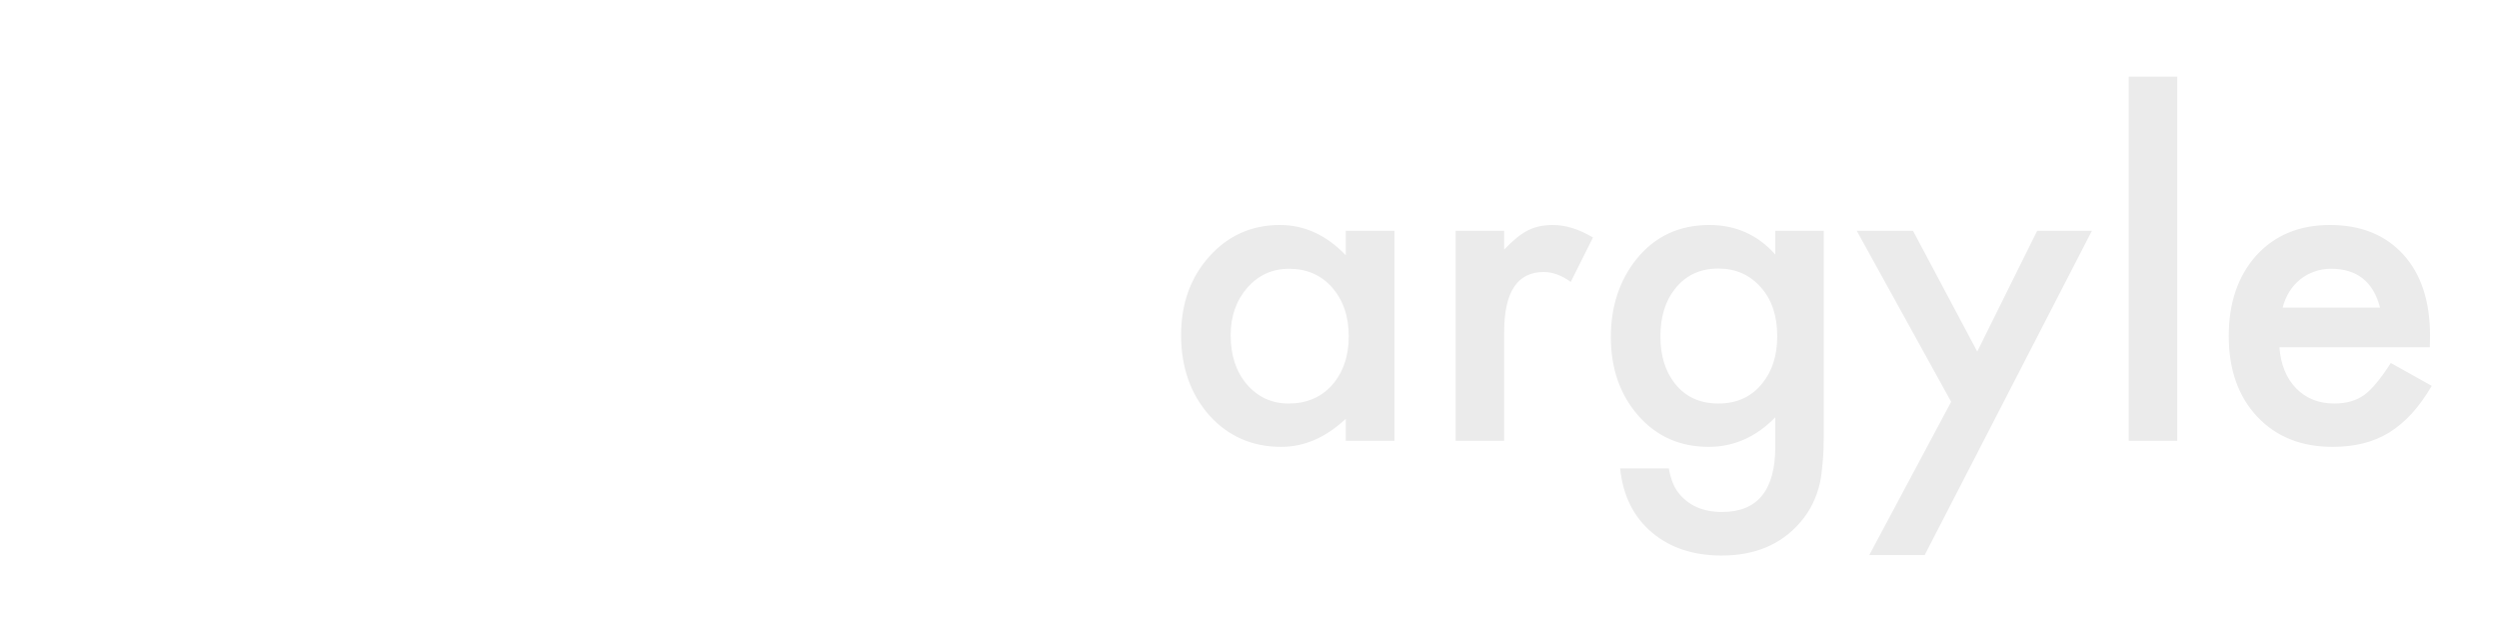
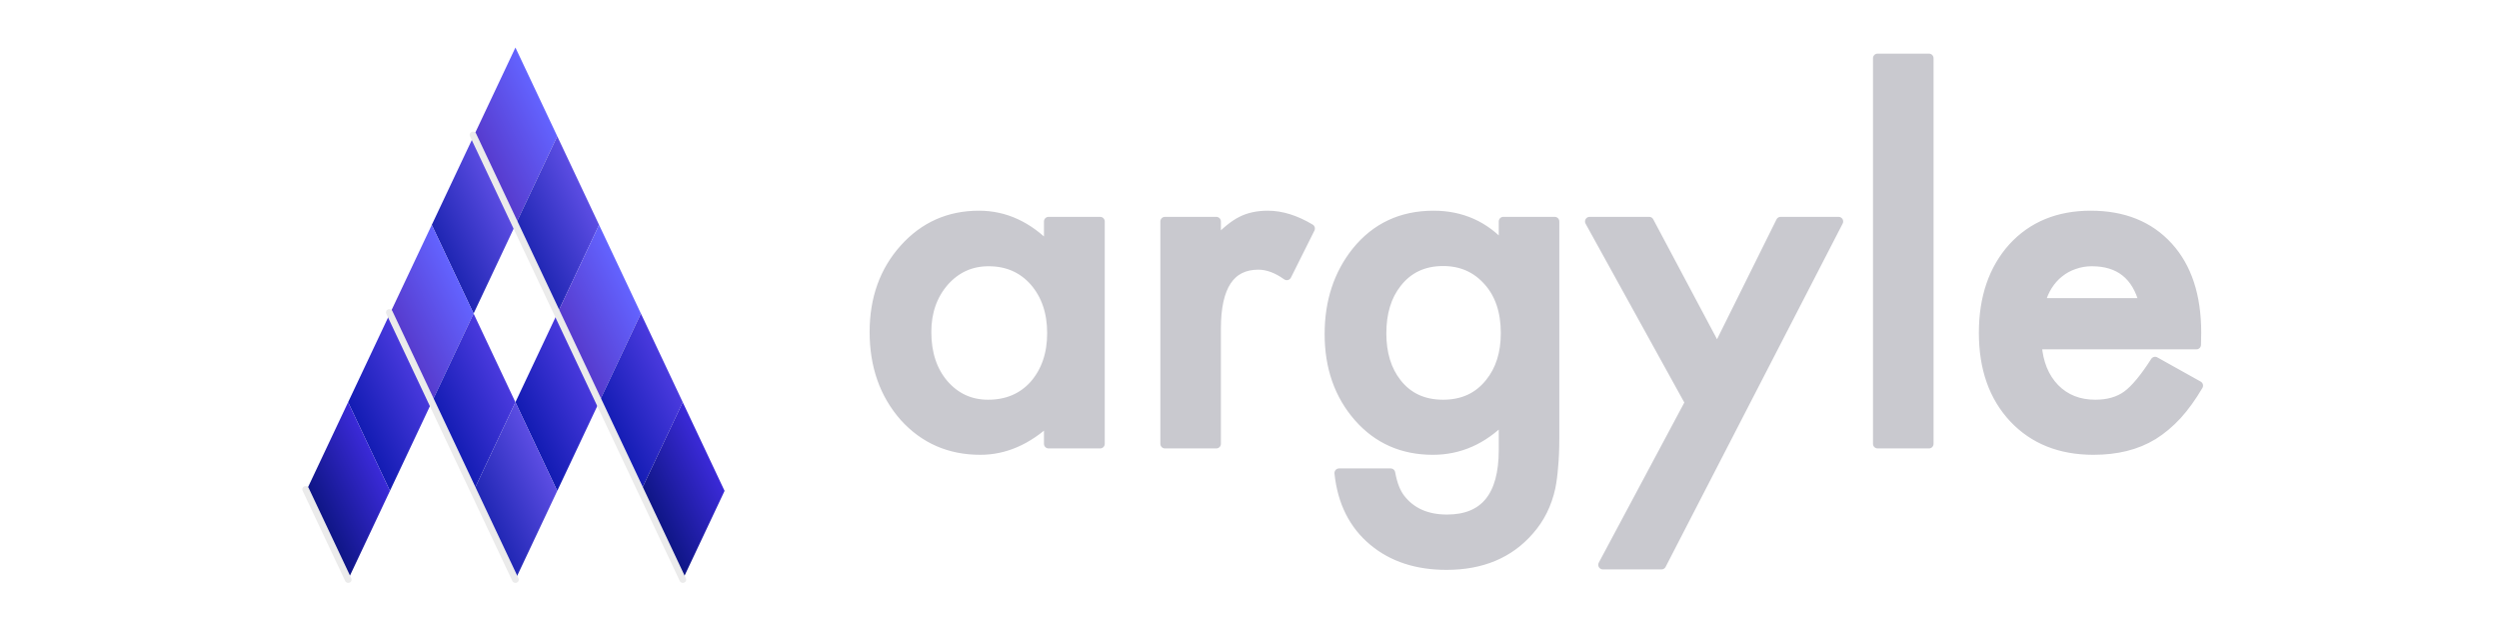
- <svg xmlns="http://www.w3.org/2000/svg" xmlns:xlink="http://www.w3.org/1999/xlink" width="261" height="66" viewBox="0 0 261 66" fill="none" version="1.1" id="svg4">
-   <defs id="defs5">
-     <linearGradient id="gradient-0">
-       <stop stop-color="#6364FF" offset="0" />
-       <stop stop-color="#563ACC" offset="1" />
-     </linearGradient>
-     <linearGradient id="gradient-0-9" gradientUnits="userSpaceOnUse" x1="40.407" y1="97.4" x2="40.407" y2="107.4" gradientTransform="matrix(1, 0, 0, 1, 39.23712, -2.756915)" xlink:href="#gradient-0" />
-     <linearGradient id="gradient-0-10" gradientUnits="userSpaceOnUse" x1="40.407" y1="97.4" x2="40.407" y2="107.4" gradientTransform="matrix(1, 0, 0, 1, 50.20425, -3.010692)" xlink:href="#gradient-0" />
-     <linearGradient id="gradient-0-11" gradientUnits="userSpaceOnUse" x1="40.407" y1="97.4" x2="40.407" y2="107.4" gradientTransform="matrix(1, 0, 0, 1, 38.98334, 8.21022)" xlink:href="#gradient-0" />
-     <linearGradient id="gradient-0-12" gradientUnits="userSpaceOnUse" x1="40.407" y1="97.4" x2="40.407" y2="107.4" gradientTransform="matrix(1, 0, 0, 1, 49.95047, 7.956444)" xlink:href="#gradient-0" />
-   </defs>
+ <svg xmlns="http://www.w3.org/2000/svg" xmlns:xlink="http://www.w3.org/1999/xlink" width="261" height="66" viewBox="0.35 0.29 307.749 66.239" fill="none" version="1.1" id="svg4">
+   <defs id="defs5" />
  <symbol id="logo-symbol-wordmark">
-     <path d="M60.754 14.403C59.814 7.419 53.727 1.916 46.512 0.849C45.294 0.669 40.682 0.013 29.997 0.013H29.918C19.23 0.013 16.937 0.669 15.72 0.849C8.705 1.886 2.299 6.832 0.745 13.898C-0.003 17.378 -0.083 21.237 0.056 24.776C0.254 29.851 0.293 34.918 0.753 39.973C1.072 43.331 1.628 46.661 2.417 49.941C3.894 55.997 9.875 61.037 15.734 63.093C22.008 65.237 28.754 65.593 35.218 64.121C35.929 63.956 36.632 63.764 37.325 63.545C38.897 63.046 40.738 62.487 42.091 61.507C42.11 61.493 42.125 61.475 42.136 61.455C42.147 61.434 42.153 61.412 42.153 61.389V56.49C42.153 56.469 42.148 56.447 42.138 56.428C42.129 56.409 42.115 56.392 42.098 56.379C42.081 56.365 42.061 56.356 42.04 56.351C42.019 56.346 41.997 56.347 41.976 56.351C37.834 57.341 33.59 57.836 29.332 57.829C22.005 57.829 20.034 54.351 19.469 52.904C19.016 51.653 18.727 50.348 18.612 49.022C18.611 49 18.615 48.977 18.624 48.957C18.633 48.937 18.647 48.919 18.664 48.904C18.682 48.89 18.702 48.88 18.724 48.876C18.745 48.871 18.768 48.871 18.79 48.877C22.862 49.859 27.037 50.355 31.227 50.354C32.234 50.354 33.239 50.354 34.246 50.328C38.46 50.209 42.901 49.994 47.047 49.184C47.15 49.164 47.253 49.146 47.342 49.119C53.881 47.864 60.104 43.923 60.736 33.943C60.76 33.55 60.819 29.828 60.819 29.42C60.822 28.035 61.265 19.591 60.754 14.403Z" fill="url(#paint0_linear_89_11)" id="path1" />
-     <path d="M12.344 18.303C12.344 16.267 13.978 14.619 15.997 14.619C18.016 14.619 19.65 16.267 19.65 18.303C19.65 20.34 18.016 21.987 15.997 21.987C13.978 21.987 12.344 20.34 12.344 18.303Z" fill="currentColor" id="path2" />
-     <path d="M66.148 21.468V38.384H59.499V21.974C59.499 18.511 58.058 16.76 55.164 16.76C51.975 16.76 50.367 18.848 50.367 22.96V31.95H43.769V22.96C43.769 18.835 42.174 16.76 38.971 16.76C36.09 16.76 34.637 18.511 34.637 21.974V38.384H28V21.468C28 18.018 28.875 15.268 30.624 13.231C32.437 11.195 34.804 10.157 37.736 10.157C41.132 10.157 43.717 11.48 45.415 14.114L47.074 16.915L48.733 14.114C50.431 11.48 53.004 10.157 56.412 10.157C59.344 10.157 61.711 11.195 63.525 13.231C65.274 15.268 66.148 18.005 66.148 21.468ZM89.03 29.874C90.406 28.409 91.062 26.579 91.062 24.361C91.062 22.143 90.406 20.301 89.03 18.9C87.705 17.434 86.033 16.734 84.001 16.734C81.969 16.734 80.296 17.434 78.972 18.9C77.647 20.301 76.991 22.143 76.991 24.361C76.991 26.579 77.647 28.422 78.972 29.874C80.296 31.275 81.969 31.989 84.001 31.989C86.033 31.989 87.705 31.288 89.03 29.874ZM91.062 10.832H97.609V37.891H91.062V34.7C89.081 37.346 86.342 38.656 82.779 38.656C79.216 38.656 76.477 37.307 74.046 34.544C71.653 31.781 70.444 28.37 70.444 24.374C70.444 20.379 71.666 17.019 74.046 14.256C76.489 11.493 79.383 10.092 82.779 10.092C86.174 10.092 89.081 11.389 91.062 14.036V10.845V10.832ZM119.654 23.868C121.583 25.334 122.548 27.384 122.496 29.978C122.496 32.741 121.532 34.907 119.551 36.412C117.57 37.878 115.178 38.63 112.284 38.63C107.049 38.63 103.499 36.464 101.621 32.196L107.306 28.785C108.065 31.107 109.737 32.3 112.284 32.3C114.625 32.3 115.782 31.548 115.782 29.978C115.782 28.837 114.265 27.812 111.165 27.008C109.995 26.683 109.03 26.359 108.271 26.087C107.204 25.659 106.29 25.166 105.532 24.569C103.654 23.103 102.689 21.157 102.689 18.667C102.689 16.02 103.602 13.906 105.429 12.388C107.306 10.819 109.596 10.066 112.335 10.066C116.709 10.066 119.898 11.96 121.982 15.8L116.4 19.043C115.59 17.201 114.213 16.28 112.335 16.28C110.355 16.28 109.39 17.032 109.39 18.498C109.39 19.64 110.908 20.664 114.008 21.468C116.4 22.013 118.278 22.818 119.641 23.855L119.654 23.868ZM140.477 17.538H134.741V28.798C134.741 30.147 135.255 30.964 136.22 31.34C136.927 31.613 138.355 31.665 140.49 31.561V37.891C136.079 38.436 132.876 37.995 130.998 36.542C129.12 35.141 128.207 32.534 128.207 28.811V17.538H123.795V10.832H128.207V5.37L134.754 3.256V10.832H140.49V17.538H140.477ZM161.352 29.719C162.677 28.318 163.333 26.528 163.333 24.361C163.333 22.195 162.677 20.418 161.352 19.004C160.027 17.603 158.407 16.889 156.426 16.889C154.445 16.889 152.825 17.59 151.5 19.004C150.227 20.47 149.571 22.247 149.571 24.361C149.571 26.476 150.227 28.253 151.5 29.719C152.825 31.12 154.445 31.833 156.426 31.833C158.407 31.833 160.027 31.133 161.352 29.719ZM146.883 34.531C144.297 31.768 143.024 28.422 143.024 24.361C143.024 20.301 144.297 17.006 146.883 14.243C149.468 11.48 152.67 10.079 156.426 10.079C160.182 10.079 163.384 11.48 165.97 14.243C168.555 17.006 169.88 20.418 169.88 24.361C169.88 28.305 168.555 31.768 165.97 34.531C163.384 37.294 160.233 38.643 156.426 38.643C152.619 38.643 149.468 37.294 146.883 34.531ZM191.771 29.874C193.095 28.409 193.751 26.579 193.751 24.361C193.751 22.143 193.095 20.301 191.771 18.9C190.446 17.434 188.774 16.734 186.742 16.734C184.709 16.734 183.037 17.434 181.661 18.9C180.336 20.301 179.68 22.143 179.68 24.361C179.68 26.579 180.336 28.422 181.661 29.874C183.037 31.275 184.761 31.989 186.742 31.989C188.722 31.989 190.446 31.288 191.771 29.874ZM193.751 0H200.298V37.891H193.751V34.7C191.822 37.346 189.082 38.656 185.52 38.656C181.957 38.656 179.179 37.307 176.735 34.544C174.343 31.781 173.134 28.37 173.134 24.374C173.134 20.379 174.356 17.019 176.735 14.256C179.166 11.493 182.111 10.092 185.52 10.092C188.928 10.092 191.822 11.389 193.751 14.036V0.013V0ZM223.308 29.706C224.633 28.305 225.289 26.515 225.289 24.348C225.289 22.182 224.633 20.405 223.308 18.991C221.983 17.59 220.363 16.877 218.382 16.877C216.401 16.877 214.78 17.577 213.456 18.991C212.182 20.457 211.526 22.234 211.526 24.348C211.526 26.463 212.182 28.24 213.456 29.706C214.78 31.107 216.401 31.82 218.382 31.82C220.363 31.82 221.983 31.12 223.308 29.706ZM208.838 34.518C206.253 31.755 204.98 28.409 204.98 24.348C204.98 20.288 206.253 16.993 208.838 14.23C211.424 11.467 214.626 10.066 218.382 10.066C222.137 10.066 225.34 11.467 227.925 14.23C230.511 16.993 231.835 20.405 231.835 24.348C231.835 28.292 230.511 31.755 227.925 34.518C225.34 37.281 222.189 38.63 218.382 38.63C214.575 38.63 211.424 37.281 208.838 34.518ZM260.17 21.261V37.878H253.623V22.13C253.623 20.34 253.173 18.991 252.247 17.966C251.385 17.045 250.164 16.565 248.594 16.565C244.89 16.565 243.012 18.783 243.012 23.272V37.878H236.466V10.832H243.012V13.867C244.581 11.325 247.077 10.079 250.575 10.079C253.366 10.079 255.656 11.052 257.431 13.05C259.257 15.047 260.17 17.759 260.17 21.274" fill="currentColor" id="path3" />
-     <defs id="defs4">
-       <linearGradient id="paint0_linear_89_11" x1="30.5" y1="0.013" x2="30.5" y2="65.013" gradientUnits="userSpaceOnUse">
-         <stop stop-color="#6364FF" id="stop3" />
-         <stop offset="1" stop-color="#563ACC" id="stop4" />
+     <g transform="matrix(0.941583, 0, 0, 0.904306, -18.14024, 23.54641)" style="">
+       <rect x="-251.294" y="576.865" width="11.677" height="8.781" transform="matrix(0.412848, 0.9108, -0.548968, 1.211099, 493.134, -495.1933)" fill="url(#gradient-1-74)" />
+       <rect x="-239.617" y="576.865" width="11.677" height="8.781" transform="matrix(0.412848, 0.9108, -0.548968, 1.211099, 493.134, -495.1933)" fill="url(#gradient-0-65)" />
+       <rect x="-227.941" y="576.865" width="11.677" height="8.781" transform="matrix(0.412848, 0.9108, -0.548968, 1.211099, 493.134, -495.1933)" fill="url(#gradient-1-75)" />
+       <rect x="-216.264" y="576.865" width="11.677" height="8.781" fill="url(#gradient-106-90)" transform="matrix(0.412848, 0.9108, -0.548968, 1.211099, 493.134, -495.1933)" />
+       <rect x="-204.588" y="576.865" width="11.677" height="8.781" transform="matrix(0.412848, 0.9108, -0.548968, 1.211099, 493.134, -495.1933)" fill="url(#gradient-99-42)" />
+       <rect x="-251.294" y="585.647" width="11.677" height="8.781" transform="matrix(0.412848, 0.9108, -0.548968, 1.211099, 493.134, -495.1933)" fill="url(#gradient-0-66)" />
+       <rect x="-227.941" y="585.647" width="11.677" height="8.781" fill="url(#gradient-106-91)" transform="matrix(0.412848, 0.9108, -0.548968, 1.211099, 493.134, -495.1933)" />
+       <rect x="-251.294" y="594.428" width="11.677" height="8.781" transform="matrix(0.412848, 0.9108, -0.548968, 1.211099, 493.134, -495.1933)" fill="url(#gradient-1-76)" />
+       <rect x="-239.617" y="594.428" width="11.677" height="8.781" fill="url(#gradient-106-92)" transform="matrix(0.412848, 0.9108, -0.548968, 1.211099, 493.134, -495.1933)" />
+       <rect x="-227.941" y="594.428" width="11.677" height="8.781" transform="matrix(0.412848, 0.9108, -0.548968, 1.211099, 493.134, -495.1933)" fill="url(#gradient-0-67)" />
+       <rect x="-251.294" y="603.209" width="11.677" height="8.781" fill="url(#gradient-106-93)" transform="matrix(0.412848, 0.9108, -0.548968, 1.211099, 493.134, -495.1933)" />
+       <rect x="-251.294" y="611.991" width="11.677" height="8.781" transform="matrix(0.412848, 0.9108, -0.548968, 1.211099, 493.134, -495.1933)" fill="url(#gradient-99-45)" />
+       <line style="fill: rgb(216, 216, 216); stroke-linecap: round; stroke: rgb(235, 235, 235); stroke-width: 0.774px;" x1="67.82" y1="-14.957" x2="92.001" y2="38.394" />
+       <line style="fill: rgb(216, 216, 216); stroke-linecap: round; stroke: rgb(235, 235, 235); stroke-width: 0.774px;" x1="58.175" y1="6.333" x2="72.706" y2="38.394" />
+       <line style="fill: rgb(216, 216, 216); stroke-linecap: round; stroke: rgb(235, 235, 235); stroke-width: 0.774px;" x1="48.53" y1="27.56" x2="53.441" y2="38.394" />
+     </g>
+     <path d="M 108.173 19.412 L 113.77 19.412 L 113.77 43.531 L 108.173 43.531 L 108.173 41.006 C 105.878 43.152 103.411 44.224 100.769 44.224 C 97.435 44.224 94.678 43.02 92.499 40.61 C 90.336 38.15 89.255 35.08 89.255 31.398 C 89.255 27.783 90.336 24.77 92.499 22.359 C 94.662 19.949 97.369 18.745 100.621 18.745 C 103.427 18.745 105.945 19.9 108.173 22.211 L 108.173 19.412 Z M 94.95 31.398 C 94.95 33.709 95.569 35.591 96.807 37.043 C 98.079 38.513 99.68 39.248 101.611 39.248 C 103.675 39.248 105.342 38.538 106.613 37.118 C 107.885 35.648 108.52 33.784 108.52 31.522 C 108.52 29.26 107.885 27.394 106.613 25.926 C 105.342 24.489 103.691 23.771 101.66 23.771 C 99.746 23.771 98.145 24.497 96.856 25.95 C 95.586 27.42 94.95 29.235 94.95 31.398 Z M 120.802 19.412 L 126.373 19.412 L 126.373 21.567 C 127.396 20.494 128.305 19.76 129.097 19.363 C 129.906 18.95 130.864 18.745 131.969 18.745 C 133.439 18.745 134.974 19.223 136.575 20.18 L 134.025 25.281 C 132.968 24.522 131.936 24.143 130.93 24.143 C 127.893 24.143 126.373 26.437 126.373 31.027 L 126.373 43.531 L 120.802 43.531 L 120.802 19.412 Z M 163.096 42.961 C 163.096 44.101 163.055 45.1 162.972 45.958 C 162.906 46.833 162.806 47.6 162.674 48.26 C 162.278 50.077 161.503 51.637 160.347 52.941 C 158.168 55.451 155.172 56.705 151.358 56.705 C 148.139 56.705 145.49 55.838 143.41 54.105 C 141.264 52.322 140.025 49.853 139.695 46.701 L 145.292 46.701 C 145.507 47.89 145.861 48.806 146.356 49.45 C 147.512 50.951 149.196 51.703 151.407 51.703 C 155.485 51.703 157.524 49.202 157.524 44.2 L 157.524 40.832 C 155.312 43.093 152.762 44.224 149.873 44.224 C 146.588 44.224 143.896 43.036 141.801 40.659 C 139.687 38.249 138.63 35.236 138.63 31.621 C 138.63 28.104 139.613 25.116 141.577 22.657 C 143.691 20.048 146.48 18.745 149.947 18.745 C 152.985 18.745 155.511 19.876 157.524 22.137 L 157.524 19.412 L 163.096 19.412 L 163.096 42.961 Z M 157.747 31.522 C 157.747 29.178 157.12 27.304 155.865 25.901 C 154.594 24.464 152.968 23.747 150.987 23.747 C 148.874 23.747 147.206 24.531 145.985 26.099 C 144.879 27.502 144.326 29.317 144.326 31.546 C 144.326 33.742 144.879 35.542 145.985 36.944 C 147.19 38.48 148.858 39.248 150.987 39.248 C 153.117 39.248 154.8 38.472 156.039 36.92 C 157.177 35.516 157.747 33.718 157.747 31.522 Z M 177.73 39.05 L 166.884 19.412 L 173.347 19.412 L 180.726 33.28 L 187.611 19.412 L 193.9 19.412 L 174.685 56.655 L 168.321 56.655 L 177.73 39.05 Z M 203.706 1.708 L 203.706 43.531 L 198.134 43.531 L 198.134 1.708 L 203.706 1.708 Z M 232.727 32.785 L 215.443 32.785 C 215.592 34.766 216.235 36.342 217.374 37.514 C 218.514 38.67 219.974 39.248 221.758 39.248 C 223.144 39.248 224.291 38.918 225.2 38.257 C 226.091 37.596 227.106 36.375 228.245 34.592 L 232.95 37.217 C 232.224 38.455 231.456 39.519 230.647 40.412 C 229.838 41.286 228.972 42.012 228.047 42.591 C 227.123 43.152 226.124 43.564 225.05 43.828 C 223.978 44.092 222.814 44.224 221.56 44.224 C 217.96 44.224 215.071 43.069 212.892 40.758 C 210.713 38.43 209.624 35.344 209.624 31.497 C 209.624 27.684 210.68 24.597 212.793 22.236 C 214.923 19.909 217.746 18.745 221.262 18.745 C 224.811 18.745 227.618 19.876 229.681 22.137 C 231.729 24.381 232.752 27.493 232.752 31.472 L 232.727 32.785 Z M 227.007 28.228 C 226.231 25.257 224.357 23.771 221.386 23.771 C 220.709 23.771 220.073 23.879 219.479 24.093 C 218.885 24.291 218.34 24.588 217.845 24.984 C 217.366 25.364 216.954 25.827 216.607 26.371 C 216.261 26.916 215.996 27.535 215.814 28.228 L 227.007 28.228 Z" id="text21" fill="#c9c9cf" stroke="#c9c9cf" stroke-linejoin="round" aria-label="argyle" style="" />
+     <defs id="defs6">
+       <linearGradient id="gradient-1-74" gradientUnits="userSpaceOnUse" x1="-210.212" y1="656.925" x2="-210.212" y2="666.925" gradientTransform="matrix(1.167657, 0, 0, 0.87813, 0, 0)" xlink:href="#gradient-1" />
+       <linearGradient id="gradient-1">
+         <stop stop-color="#6363ff" offset="0" />
+         <stop stop-color="#563acc" offset="1" />
      </linearGradient>
+       <linearGradient id="gradient-0-65" gradientUnits="userSpaceOnUse" x1="-200.212" y1="656.925" x2="-200.212" y2="666.925" gradientTransform="matrix(1.167657, 0, 0, 0.87813, 0, 0)" xlink:href="#gradient-0" />
+       <linearGradient id="gradient-0">
+         <stop stop-color="#5c4de3" offset="0" />
+         <stop stop-color="#1f26b3" offset="1" />
+       </linearGradient>
+       <linearGradient id="gradient-1-75" gradientUnits="userSpaceOnUse" x1="-190.212" y1="656.925" x2="-190.212" y2="666.925" gradientTransform="matrix(1.167657, 0, 0, 0.87813, 0, 0)" xlink:href="#gradient-1" />
+       <linearGradient id="gradient-106-90" gradientUnits="userSpaceOnUse" x1="-180.212" y1="656.925" x2="-180.212" y2="666.925" gradientTransform="matrix(1.167657, 0, 0, 0.87813, 0, 0)" xlink:href="#gradient-106" />
+       <linearGradient id="gradient-106">
+         <stop stop-color="#4a3ade" offset="0" />
+         <stop stop-color="#131cb3" offset="1" />
+       </linearGradient>
+       <linearGradient id="gradient-99-42" gradientUnits="userSpaceOnUse" x1="-170.212" y1="656.925" x2="-170.212" y2="666.925" gradientTransform="matrix(1.167657, 0, 0, 0.87813, 0, 0)" xlink:href="#gradient-99" />
+       <linearGradient id="gradient-99">
+         <stop stop-color="#3b2ad8" offset="0" />
+         <stop stop-color="#0d1583" offset="1" />
+       </linearGradient>
+       <linearGradient id="gradient-0-66" gradientUnits="userSpaceOnUse" x1="-210.212" y1="666.925" x2="-210.212" y2="676.925" gradientTransform="matrix(1.167657, 0, 0, 0.87813, 0, 0)" xlink:href="#gradient-0" />
+       <linearGradient id="gradient-106-91" gradientUnits="userSpaceOnUse" x1="-190.212" y1="666.925" x2="-190.212" y2="676.925" gradientTransform="matrix(1.167657, 0, 0, 0.87813, 0, 0)" xlink:href="#gradient-106" />
+       <linearGradient id="gradient-1-76" gradientUnits="userSpaceOnUse" x1="-210.212" y1="676.925" x2="-210.212" y2="686.925" gradientTransform="matrix(1.167657, 0, 0, 0.87813, 0, 0)" xlink:href="#gradient-1" />
+       <linearGradient id="gradient-106-92" gradientUnits="userSpaceOnUse" x1="-200.212" y1="676.925" x2="-200.212" y2="686.925" gradientTransform="matrix(1.167657, 0, 0, 0.87813, 0, 0)" xlink:href="#gradient-106" />
+       <linearGradient id="gradient-0-67" gradientUnits="userSpaceOnUse" x1="-190.212" y1="676.925" x2="-190.212" y2="686.925" gradientTransform="matrix(1.167657, 0, 0, 0.87813, 0, 0)" xlink:href="#gradient-0" />
+       <linearGradient id="gradient-106-93" gradientUnits="userSpaceOnUse" x1="-210.212" y1="686.925" x2="-210.212" y2="696.925" gradientTransform="matrix(1.167657, 0, 0, 0.87813, 0, 0)" xlink:href="#gradient-106" />
+       <linearGradient id="gradient-99-45" gradientUnits="userSpaceOnUse" x1="-210.212" y1="696.925" x2="-210.212" y2="706.925" gradientTransform="matrix(1.167657, 0, 0, 0.87813, 0, 0)" xlink:href="#gradient-99" />
    </defs>
  </symbol>
-   <path d="M 140.553 24.097 L 145.64 24.097 L 145.64 46.022 L 140.553 46.022 L 140.553 43.726 C 138.467 45.676 136.224 46.652 133.823 46.652 C 130.791 46.652 128.285 45.556 126.304 43.365 C 124.338 41.129 123.356 38.338 123.356 34.992 C 123.356 31.705 124.338 28.967 126.304 26.776 C 128.27 24.585 130.731 23.489 133.688 23.489 C 136.239 23.489 138.527 24.54 140.553 26.641 L 140.553 24.097 Z M 128.533 34.992 C 128.533 37.093 129.096 38.803 130.221 40.124 C 131.377 41.46 132.832 42.127 134.588 42.127 C 136.464 42.127 137.979 41.482 139.135 40.192 C 140.29 38.856 140.868 37.16 140.868 35.104 C 140.868 33.048 140.29 31.353 139.135 30.017 C 137.979 28.712 136.479 28.059 134.633 28.059 C 132.892 28.059 131.437 28.719 130.266 30.04 C 129.111 31.375 128.533 33.026 128.533 34.992 Z M 152.033 24.097 L 157.098 24.097 L 157.098 26.055 C 158.028 25.08 158.853 24.412 159.574 24.052 C 160.309 23.677 161.179 23.489 162.185 23.489 C 163.52 23.489 164.916 23.925 166.372 24.795 L 164.053 29.432 C 163.093 28.742 162.155 28.396 161.239 28.396 C 158.478 28.396 157.098 30.482 157.098 34.654 L 157.098 46.022 L 152.033 46.022 L 152.033 24.097 Z M 190.48 45.504 C 190.48 46.539 190.442 47.447 190.367 48.228 C 190.307 49.023 190.217 49.721 190.097 50.321 C 189.737 51.972 189.032 53.39 187.981 54.575 C 186 56.856 183.277 57.997 179.81 57.997 C 176.884 57.997 174.475 57.209 172.584 55.633 C 170.634 54.013 169.508 51.769 169.208 48.903 L 174.295 48.903 C 174.49 49.983 174.813 50.816 175.263 51.401 C 176.314 52.767 177.844 53.45 179.855 53.45 C 183.562 53.45 185.415 51.176 185.415 46.629 L 185.415 43.568 C 183.404 45.624 181.086 46.652 178.459 46.652 C 175.473 46.652 173.027 45.571 171.121 43.41 C 169.2 41.22 168.24 38.481 168.24 35.194 C 168.24 31.998 169.133 29.282 170.919 27.046 C 172.84 24.675 175.376 23.489 178.527 23.489 C 181.288 23.489 183.584 24.517 185.415 26.573 L 185.415 24.097 L 190.48 24.097 L 190.48 45.504 Z M 185.618 35.104 C 185.618 32.973 185.047 31.27 183.907 29.995 C 182.751 28.689 181.273 28.036 179.472 28.036 C 177.552 28.036 176.036 28.749 174.925 30.175 C 173.92 31.45 173.417 33.101 173.417 35.127 C 173.417 37.123 173.92 38.758 174.925 40.034 C 176.021 41.43 177.537 42.127 179.472 42.127 C 181.408 42.127 182.939 41.422 184.064 40.012 C 185.1 38.736 185.618 37.1 185.618 35.104 Z M 203.783 41.947 L 193.924 24.097 L 199.799 24.097 L 206.507 36.703 L 212.764 24.097 L 218.482 24.097 L 201.014 57.952 L 195.229 57.952 L 203.783 41.947 Z M 227.396 8.003 L 227.396 46.022 L 222.331 46.022 L 222.331 8.003 L 227.396 8.003 Z M 253.777 36.252 L 238.065 36.252 C 238.2 38.053 238.786 39.486 239.821 40.552 C 240.857 41.602 242.185 42.127 243.805 42.127 C 245.066 42.127 246.109 41.827 246.934 41.227 C 247.745 40.627 248.667 39.516 249.703 37.896 L 253.98 40.282 C 253.319 41.407 252.622 42.375 251.886 43.185 C 251.151 43.981 250.363 44.641 249.523 45.166 C 248.682 45.676 247.775 46.052 246.799 46.292 C 245.824 46.532 244.766 46.652 243.625 46.652 C 240.354 46.652 237.728 45.601 235.747 43.501 C 233.766 41.385 232.776 38.578 232.776 35.082 C 232.776 31.615 233.736 28.809 235.657 26.663 C 237.593 24.547 240.159 23.489 243.355 23.489 C 246.582 23.489 249.133 24.517 251.008 26.573 C 252.869 28.614 253.8 31.443 253.8 35.059 L 253.777 36.252 Z M 248.577 32.111 C 247.872 29.409 246.169 28.059 243.468 28.059 C 242.852 28.059 242.275 28.156 241.734 28.351 C 241.194 28.532 240.699 28.802 240.249 29.162 C 239.814 29.507 239.438 29.927 239.123 30.422 C 238.808 30.918 238.568 31.48 238.403 32.111 L 248.577 32.111 Z" id="text19" fill="#ebebeb" aria-label="argyle" />
-   <g style="transform-origin: 42.282px 30.365px;" transform="matrix(0, -2.027412, 3.469915, 0, 14.25186, 2.634686)">
-     <g transform="matrix(0.707107, 0.707107, -0.707107, 0.707107, -42.71835, -74.63487)" style="transform-origin: 85px 105px;">
-       <rect x="74.643" y="94.643" width="10" height="10" style="fill: url('#gradient-0-9');" />
-       <rect x="85.61" y="94.39" width="10" height="10" style="fill: url('#gradient-0-10');" />
-       <rect x="74.39" y="105.61" width="10" height="10" style="fill: url('#gradient-0-11');" />
-       <rect x="85.357" y="105.357" width="10" height="10" style="fill: url('#gradient-0-12');" />
-       <polyline style="fill: rgb(216, 216, 216); stroke: rgb(228, 228, 228); stroke-width: 0.25px; stroke-linecap: round;" points="71.643 99.662 97.643 99.643" />
-       <polyline style="fill: rgb(216, 216, 216); stroke: rgb(228, 228, 228); stroke-width: 0.25px; stroke-linecap: round;" points="72.357 110.376 98.357 110.357" />
-       <polyline style="fill: rgb(216, 216, 216); stroke: rgb(228, 228, 228); stroke-width: 0.25px; stroke-linecap: round; transform-box: fill-box; transform-origin: 50% 50%;" points="66.644 104.653 92.663 104.633" transform="matrix(0, 1, -1, 0.981989, -0.000008, 0.000003)" />
-       <polyline style="fill: rgb(216, 216, 216); stroke: rgb(228, 228, 228); stroke-width: 0.25px; stroke-linecap: round; transform-origin: 90.367px 105.357px;" points="77.357 105.367 103.377 105.347" transform="matrix(0, 1, -1, 0.981989, 0.000001, -0.000003)" />
-     </g>
-   </g>
+   <use id="use4" transform="matrix(1.134866, 0, 0, 1.134866, 6.718214, -0.269762)" style="transform-box: fill-box;" xlink:href="#logo-symbol-wordmark" />
</svg>
